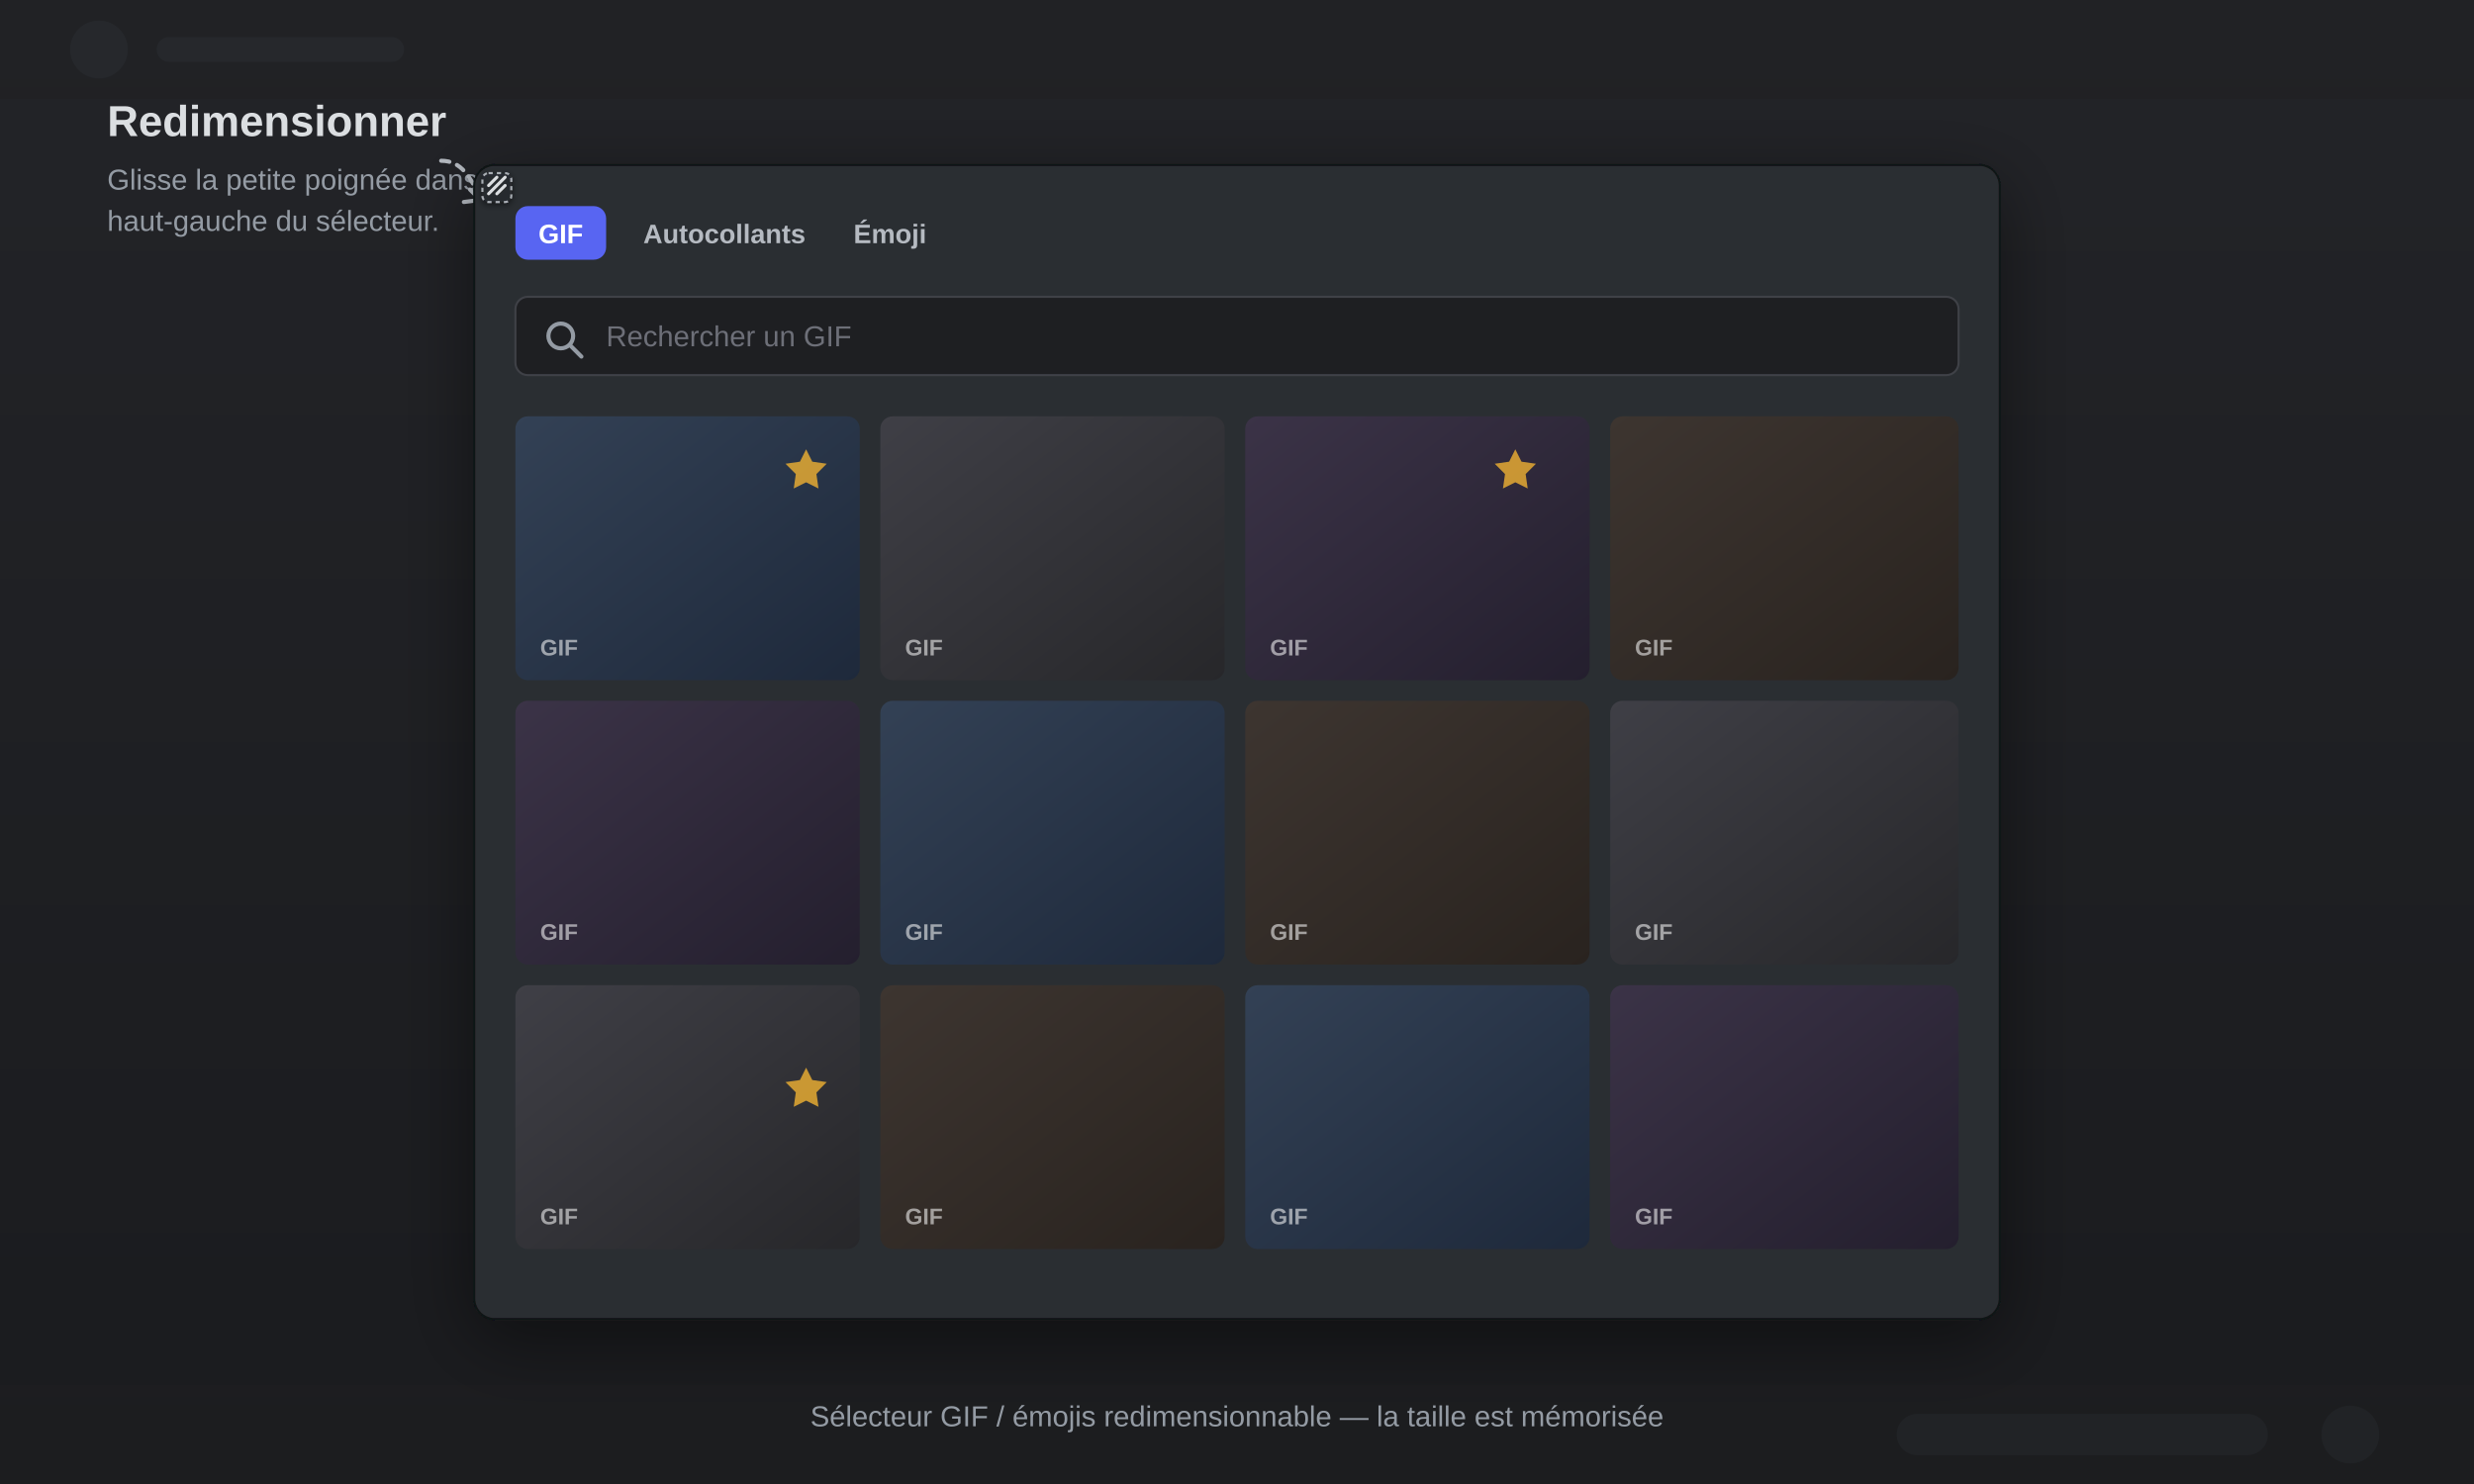
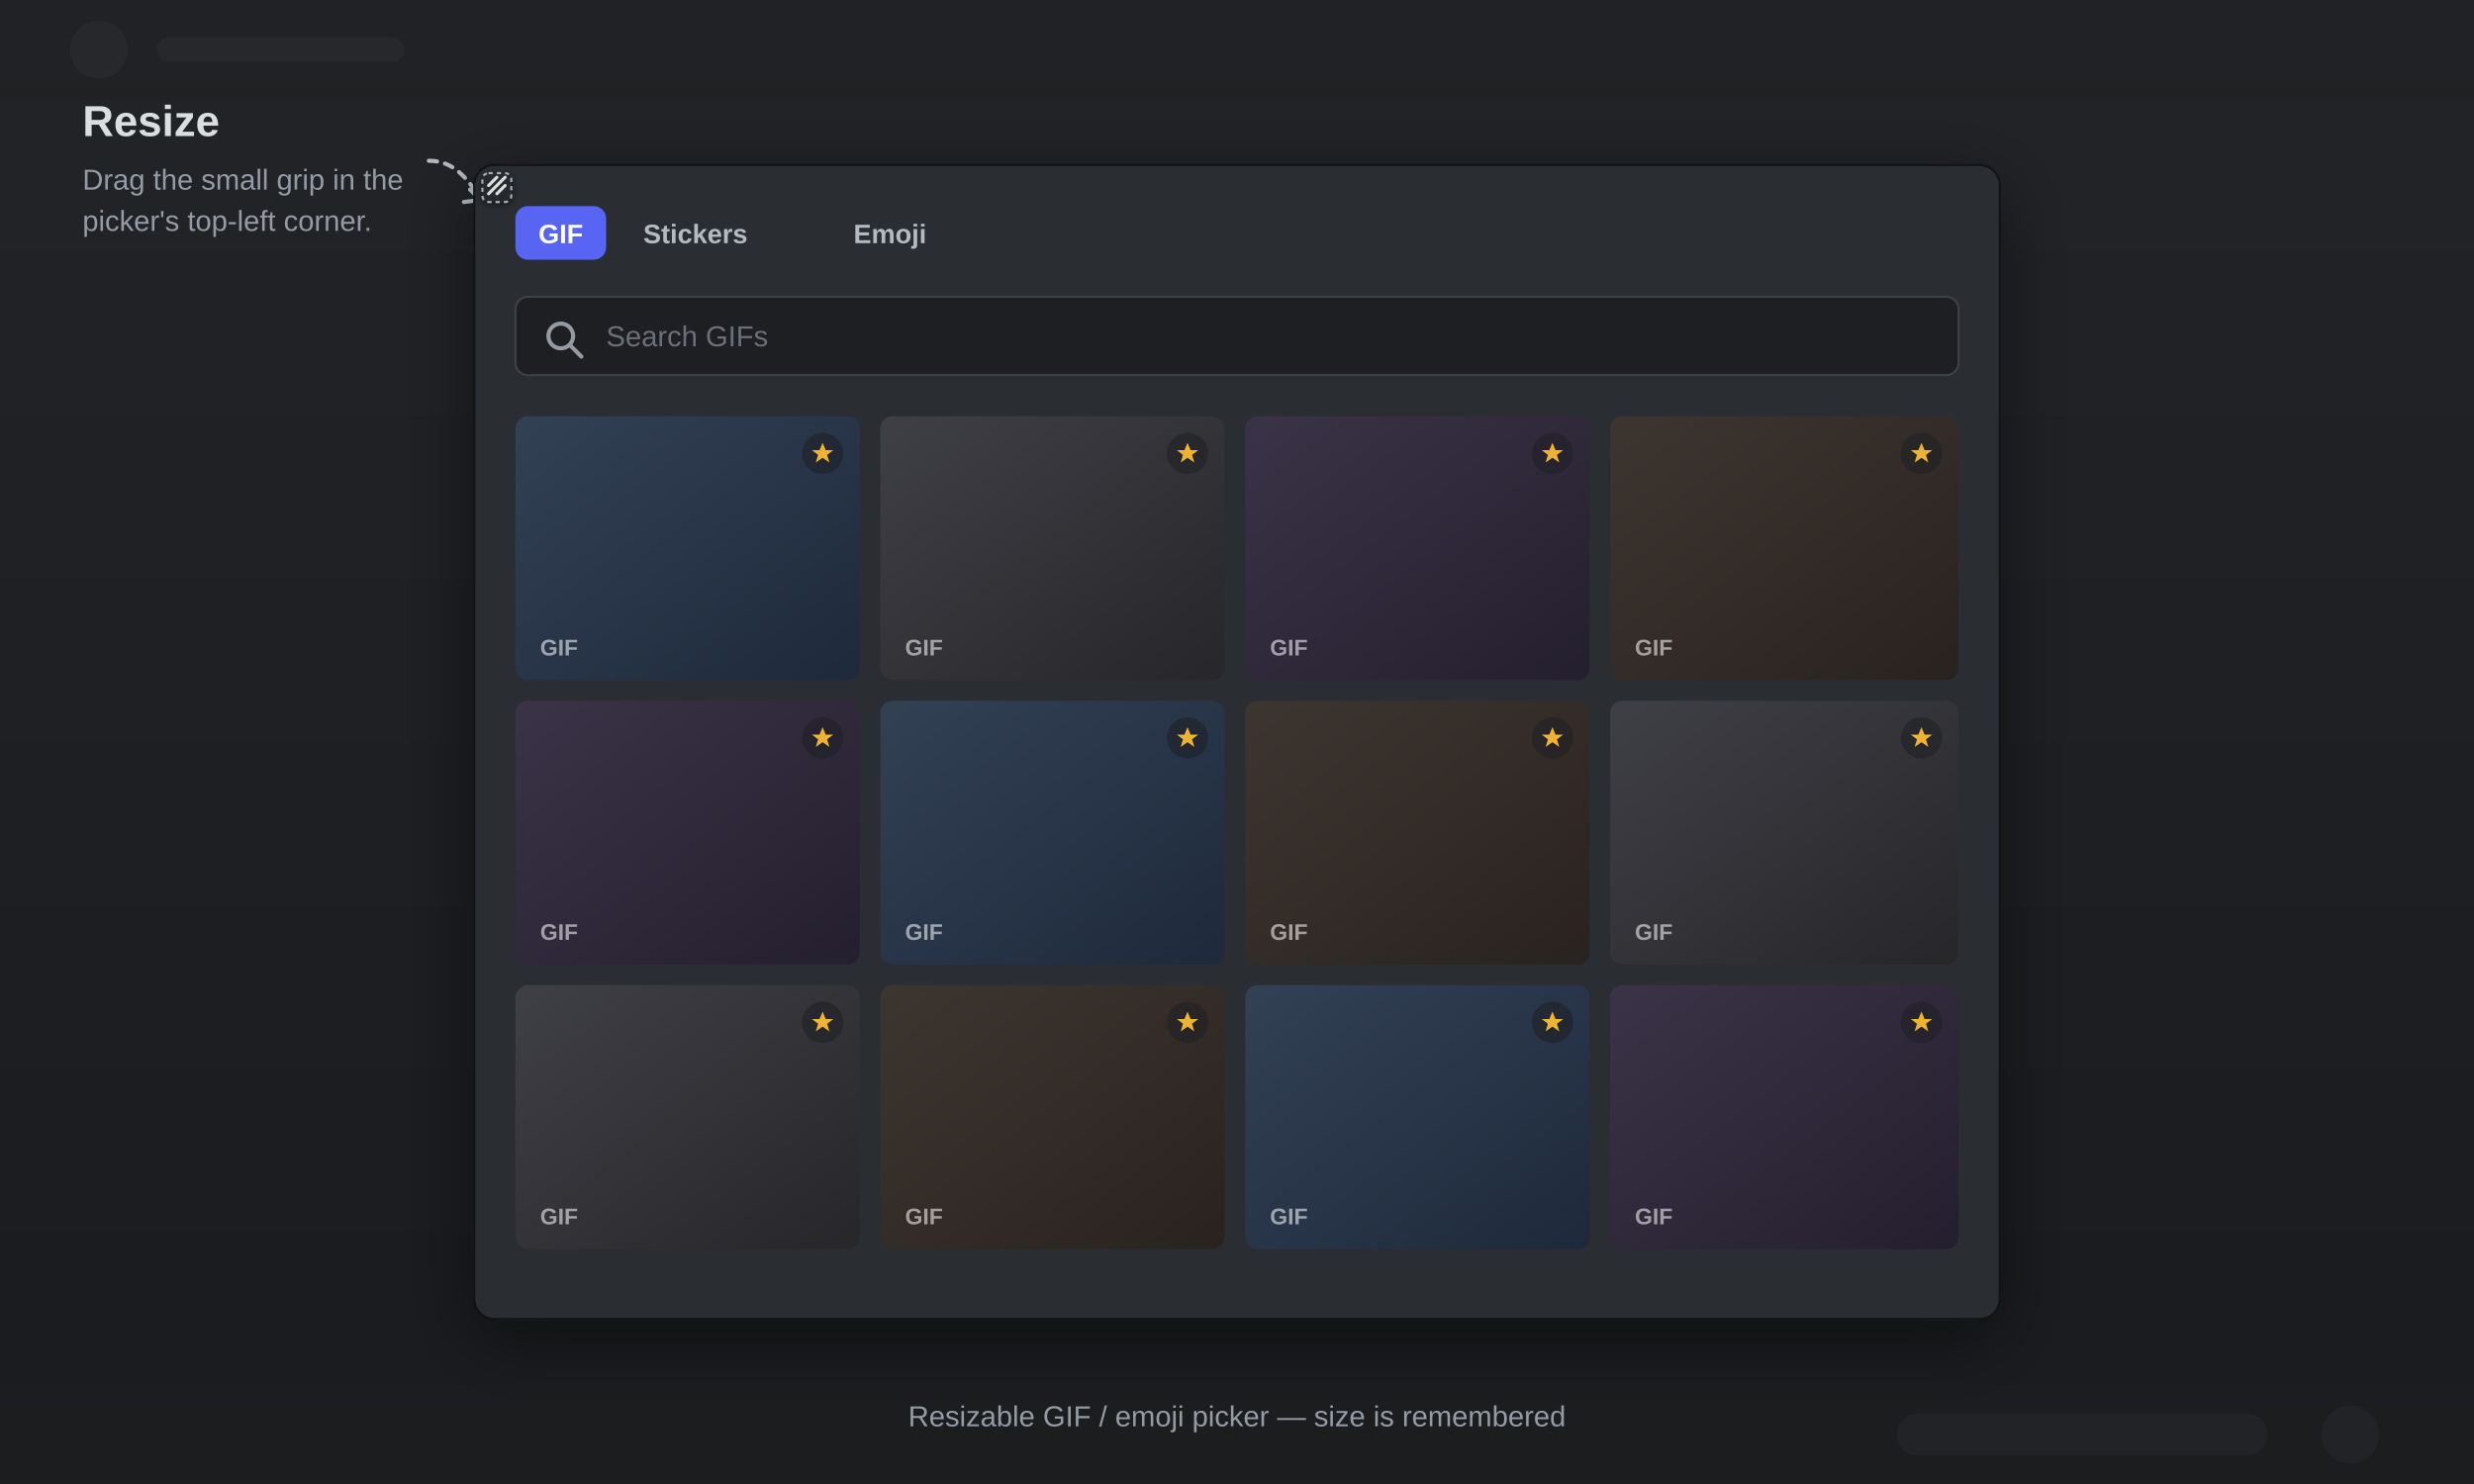
- <svg xmlns="http://www.w3.org/2000/svg" width="1200" height="720" viewBox="0 0 1200 720" role="img" aria-labelledby="title desc">
+ <svg xmlns="http://www.w3.org/2000/svg" xmlns:xlink="http://www.w3.org/1999/xlink" width="1200" height="720" viewBox="0 0 1200 720" role="img" aria-labelledby="title desc">
  <defs>
    <linearGradient id="bg" x1="0" y1="0" x2="0" y2="1">
      <stop offset="0" stop-color="#232428" />
      <stop offset="1" stop-color="#1a1b1e" />
    </linearGradient>
    <linearGradient id="tile1" x1="0" y1="0" x2="1" y2="1">
      <stop offset="0" stop-color="#334155" />
      <stop offset="1" stop-color="#1e293b" />
    </linearGradient>
    <linearGradient id="tile2" x1="0" y1="0" x2="1" y2="1">
      <stop offset="0" stop-color="#3f3f46" />
      <stop offset="1" stop-color="#27272a" />
    </linearGradient>
    <linearGradient id="tile3" x1="0" y1="0" x2="1" y2="1">
      <stop offset="0" stop-color="#3b3347" />
      <stop offset="1" stop-color="#241f2e" />
    </linearGradient>
    <linearGradient id="tile4" x1="0" y1="0" x2="1" y2="1">
      <stop offset="0" stop-color="#3d3530" />
      <stop offset="1" stop-color="#29231f" />
    </linearGradient>
    <filter id="shadow" x="-20%" y="-20%" width="140%" height="140%">
      <feDropShadow dx="0" dy="10" stdDeviation="18" flood-color="#000000" flood-opacity="0.45" />
    </filter>
    <filter id="gripShadow" x="-100%" y="-100%" width="300%" height="300%">
      <feDropShadow dx="0" dy="1" stdDeviation="1.5" flood-color="#000000" flood-opacity="0.6" />
    </filter>
+     <g id="favorite">
+       <circle r="10" fill="#1e1f22" opacity="0.55" />
+       <path d="M0 -5.2 L1.5 -1.6 L5.2 -1.6 L2.2 0.7 L3.3 4.4 L0 2.1 L-3.3 4.4 L-2.2 0.7 L-5.2 -1.6 L-1.5 -1.6 Z" fill="#f0b232" />
+     </g>
  </defs>
  <rect width="1200" height="720" fill="url(#bg)" />
  <g opacity="0.45">
    <rect x="0" y="0" width="1200" height="48" fill="#1e1f22" />
    <rect x="0" y="672" width="1200" height="48" fill="#1e1f22" />
    <circle cx="48" cy="24" r="14" fill="#2b2d31" />
    <rect x="76" y="18" width="120" height="12" rx="6" fill="#2b2d31" />
    <rect x="920" y="686" width="180" height="20" rx="10" fill="#2b2d31" />
    <circle cx="1140" cy="696" r="14" fill="#2b2d31" />
  </g>
  <g font-family="Segoe UI, Arial, sans-serif">
-     <text x="52" y="66" fill="#dbdee1" font-size="21" font-weight="600">Redimensionner</text>
-     <text x="52" y="92" fill="#949ba4" font-size="14">Glisse la petite poignée dans le coin</text>
-     <text x="52" y="112" fill="#949ba4" font-size="14">haut-gauche du sélecteur.</text>
-     <path d="M214 78 C 224 78, 228 86, 233 96" fill="none" stroke="#b5bac1" stroke-width="2" stroke-linecap="round" stroke-dasharray="4 4" />
+     <text x="40" y="66" fill="#dbdee1" font-size="21" font-weight="600">Resize</text>
+     <text x="40" y="92" fill="#949ba4" font-size="14">Drag the small grip in the</text>
+     <text x="40" y="112" fill="#949ba4" font-size="14">picker's top-left corner.</text>
+     <path d="M208 78 C 220 78, 226 86, 233 96" fill="none" stroke="#b5bac1" stroke-width="2" stroke-linecap="round" stroke-dasharray="4 4" />
    <path d="M228 92 L 233 97 L 225 98" fill="none" stroke="#b5bac1" stroke-width="2" stroke-linecap="round" stroke-linejoin="round" />
  </g>
  <g filter="url(#shadow)">
    <rect x="230" y="80" width="740" height="560" rx="10" fill="#2b2d31" stroke="#111214" stroke-width="1" />
  </g>
  <g font-family="Segoe UI, Arial, sans-serif" font-size="13" font-weight="600">
    <rect x="250" y="100" width="44" height="26" rx="6" fill="#5865f2" />
    <text x="272" y="118" fill="#ffffff" text-anchor="middle">GIF</text>
-     <text x="312" y="118" fill="#b5bac1">Autocollants</text>
-     <text x="414" y="118" fill="#b5bac1">Émoji</text>
+     <text x="312" y="118" fill="#b5bac1">Stickers</text>
+     <text x="414" y="118" fill="#b5bac1">Emoji</text>
  </g>
  <g>
    <rect x="250" y="144" width="700" height="38" rx="6" fill="#1e1f22" stroke="#3f4147" stroke-width="1" />
    <circle cx="272" cy="163" r="6" fill="none" stroke="#949ba4" stroke-width="2" />
    <path d="M277 168 L 282 173" stroke="#949ba4" stroke-width="2" stroke-linecap="round" />
-     <text x="294" y="168" fill="#6d6f78" font-family="Segoe UI, Arial, sans-serif" font-size="14">Rechercher un GIF</text>
+     <text x="294" y="168" fill="#6d6f78" font-family="Segoe UI, Arial, sans-serif" font-size="14">Search GIFs</text>
  </g>
  <g>
    <rect x="250" y="202" width="167" height="128" rx="6" fill="url(#tile1)" />
    <rect x="427" y="202" width="167" height="128" rx="6" fill="url(#tile2)" />
    <rect x="604" y="202" width="167" height="128" rx="6" fill="url(#tile3)" />
    <rect x="781" y="202" width="169" height="128" rx="6" fill="url(#tile4)" />
    <rect x="250" y="340" width="167" height="128" rx="6" fill="url(#tile3)" />
    <rect x="427" y="340" width="167" height="128" rx="6" fill="url(#tile1)" />
    <rect x="604" y="340" width="167" height="128" rx="6" fill="url(#tile4)" />
    <rect x="781" y="340" width="169" height="128" rx="6" fill="url(#tile2)" />
    <rect x="250" y="478" width="167" height="128" rx="6" fill="url(#tile2)" />
    <rect x="427" y="478" width="167" height="128" rx="6" fill="url(#tile4)" />
    <rect x="604" y="478" width="167" height="128" rx="6" fill="url(#tile1)" />
    <rect x="781" y="478" width="169" height="128" rx="6" fill="url(#tile3)" />
    <g font-family="Segoe UI, Arial, sans-serif" font-size="11" font-weight="600" fill="#ffffff" opacity="0.55">
      <text x="262" y="318">GIF</text>
      <text x="439" y="318">GIF</text>
      <text x="616" y="318">GIF</text>
      <text x="793" y="318">GIF</text>
      <text x="262" y="456">GIF</text>
      <text x="439" y="456">GIF</text>
      <text x="616" y="456">GIF</text>
      <text x="793" y="456">GIF</text>
      <text x="262" y="594">GIF</text>
      <text x="439" y="594">GIF</text>
      <text x="616" y="594">GIF</text>
      <text x="793" y="594">GIF</text>
    </g>
-     <g fill="#f0b232" opacity="0.8">
-       <path d="M391 218 l3 6 7 1 -5 5 1 7 -6 -3 -6 3 1 -7 -5 -5 7 -1z" />
-       <path d="M735 218 l3 6 7 1 -5 5 1 7 -6 -3 -6 3 1 -7 -5 -5 7 -1z" />
-       <path d="M391 518 l3 6 7 1 -5 5 1 7 -6 -3 -6 3 1 -7 -5 -5 7 -1z" />
+     <g>
+       <use xlink:href="#favorite" x="399" y="220" />
+       <use xlink:href="#favorite" x="576" y="220" />
+       <use xlink:href="#favorite" x="753" y="220" />
+       <use xlink:href="#favorite" x="932" y="220" />
+       <use xlink:href="#favorite" x="399" y="358" />
+       <use xlink:href="#favorite" x="576" y="358" />
+       <use xlink:href="#favorite" x="753" y="358" />
+       <use xlink:href="#favorite" x="932" y="358" />
+       <use xlink:href="#favorite" x="399" y="496" />
+       <use xlink:href="#favorite" x="576" y="496" />
+       <use xlink:href="#favorite" x="753" y="496" />
+       <use xlink:href="#favorite" x="932" y="496" />
    </g>
  </g>
  <g filter="url(#gripShadow)">
    <rect x="234" y="84" width="14" height="14" rx="3" fill="#2b2d31" stroke="#b5bac1" stroke-width="1" stroke-dasharray="2 2" opacity="0.9" />
    <path d="M237 94 L 245 86 M237 90 L 241 86 M241 94 L 245 90" fill="none" stroke="#dbdee1" stroke-width="1.5" stroke-linecap="round" />
  </g>
  <text x="600" y="692" fill="#949ba4" font-family="Segoe UI, Arial, sans-serif" font-size="14" text-anchor="middle">
-     Sélecteur GIF / émojis redimensionnable — la taille est mémorisée
+     Resizable GIF / emoji picker — size is remembered
  </text>
</svg>
